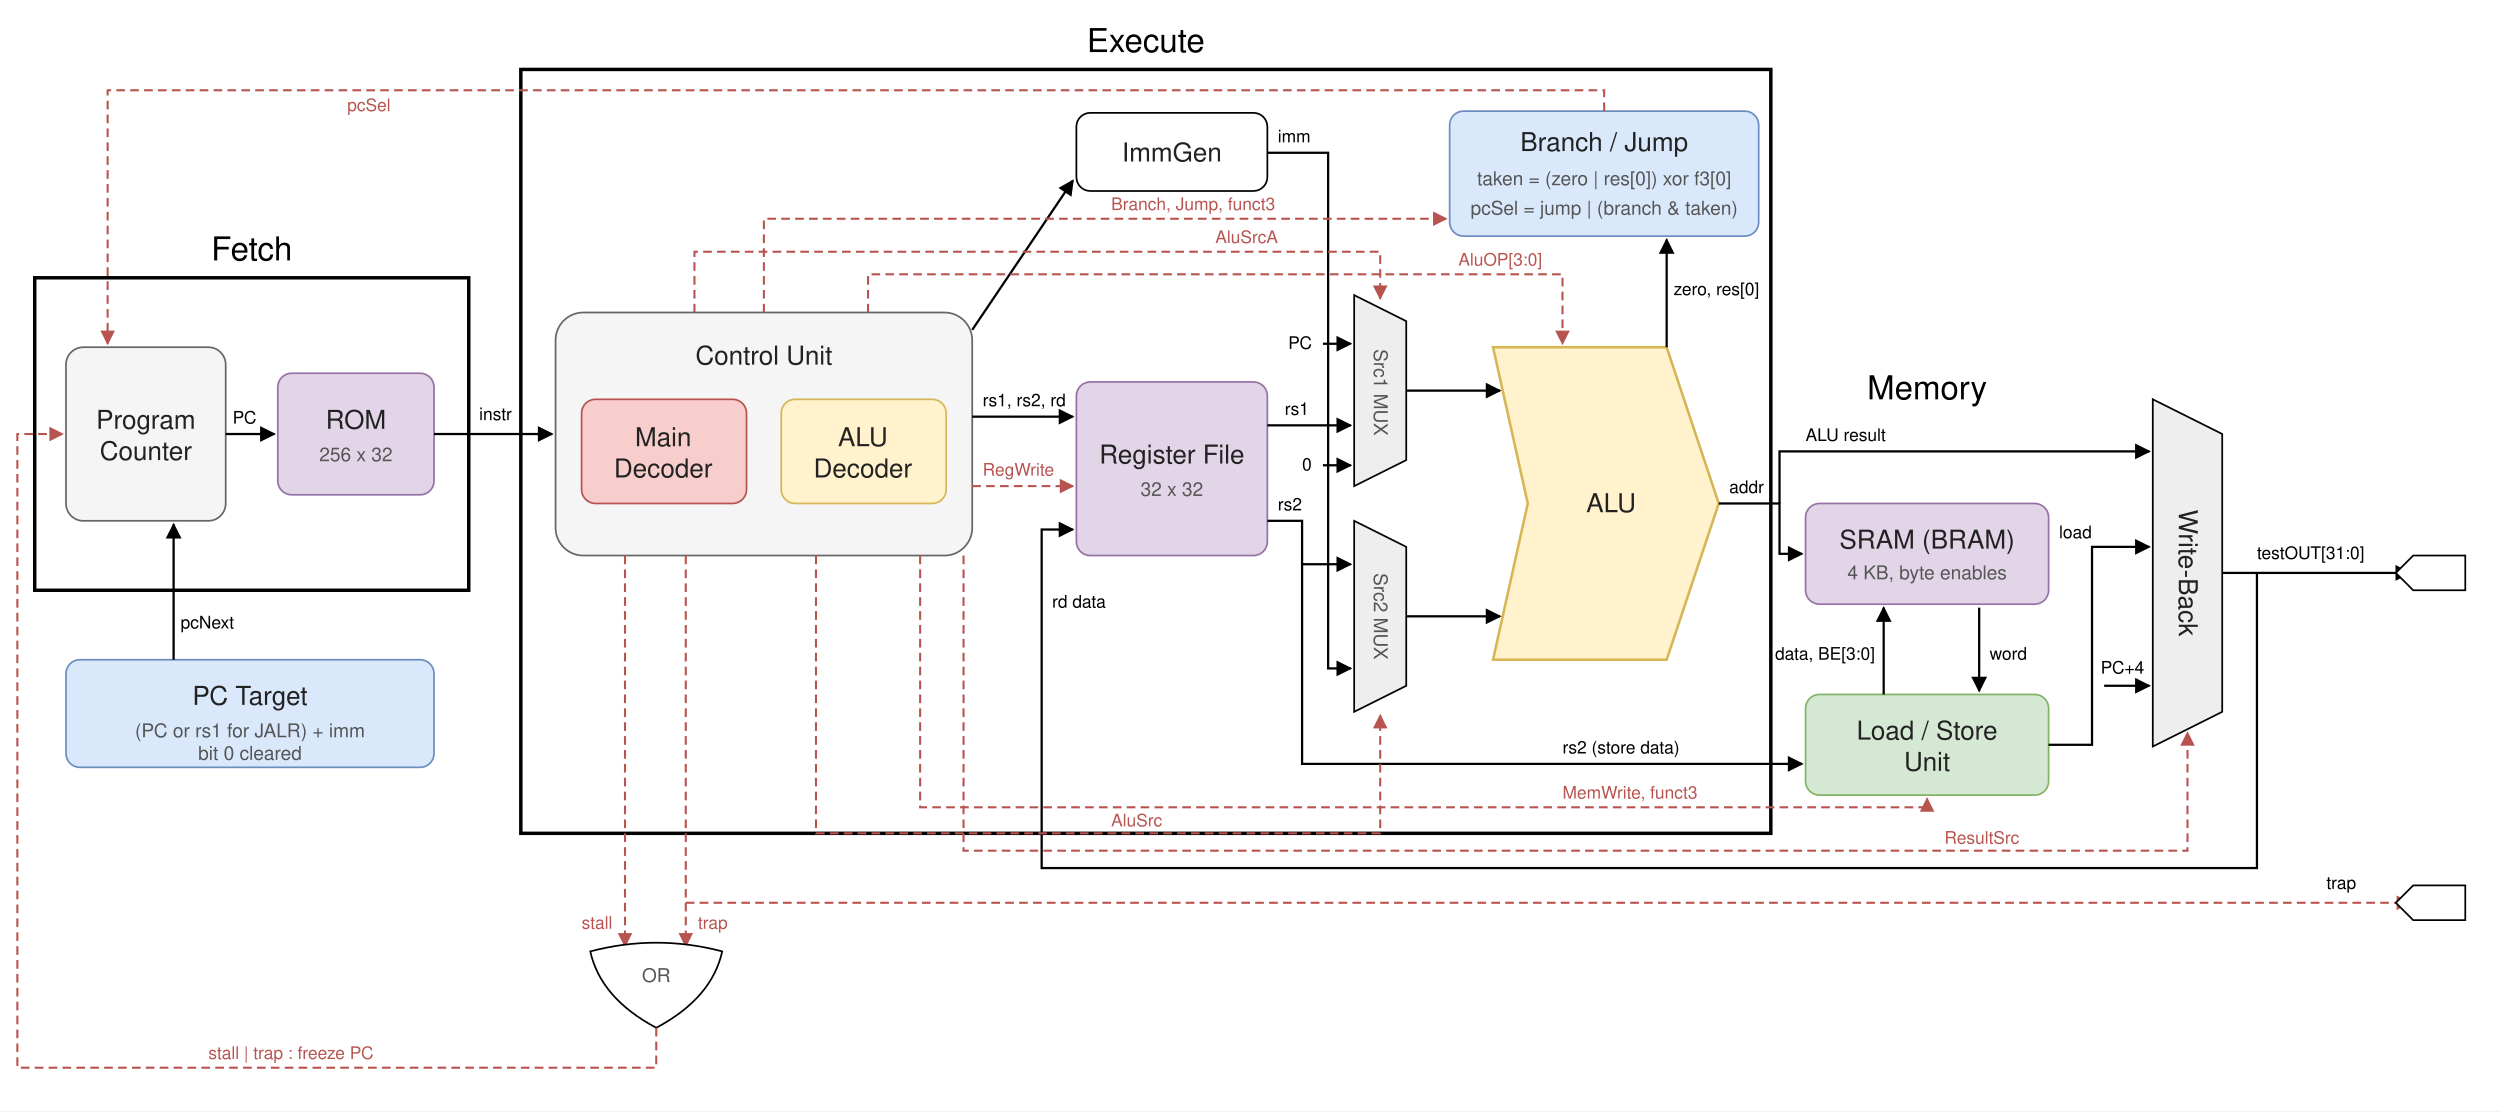
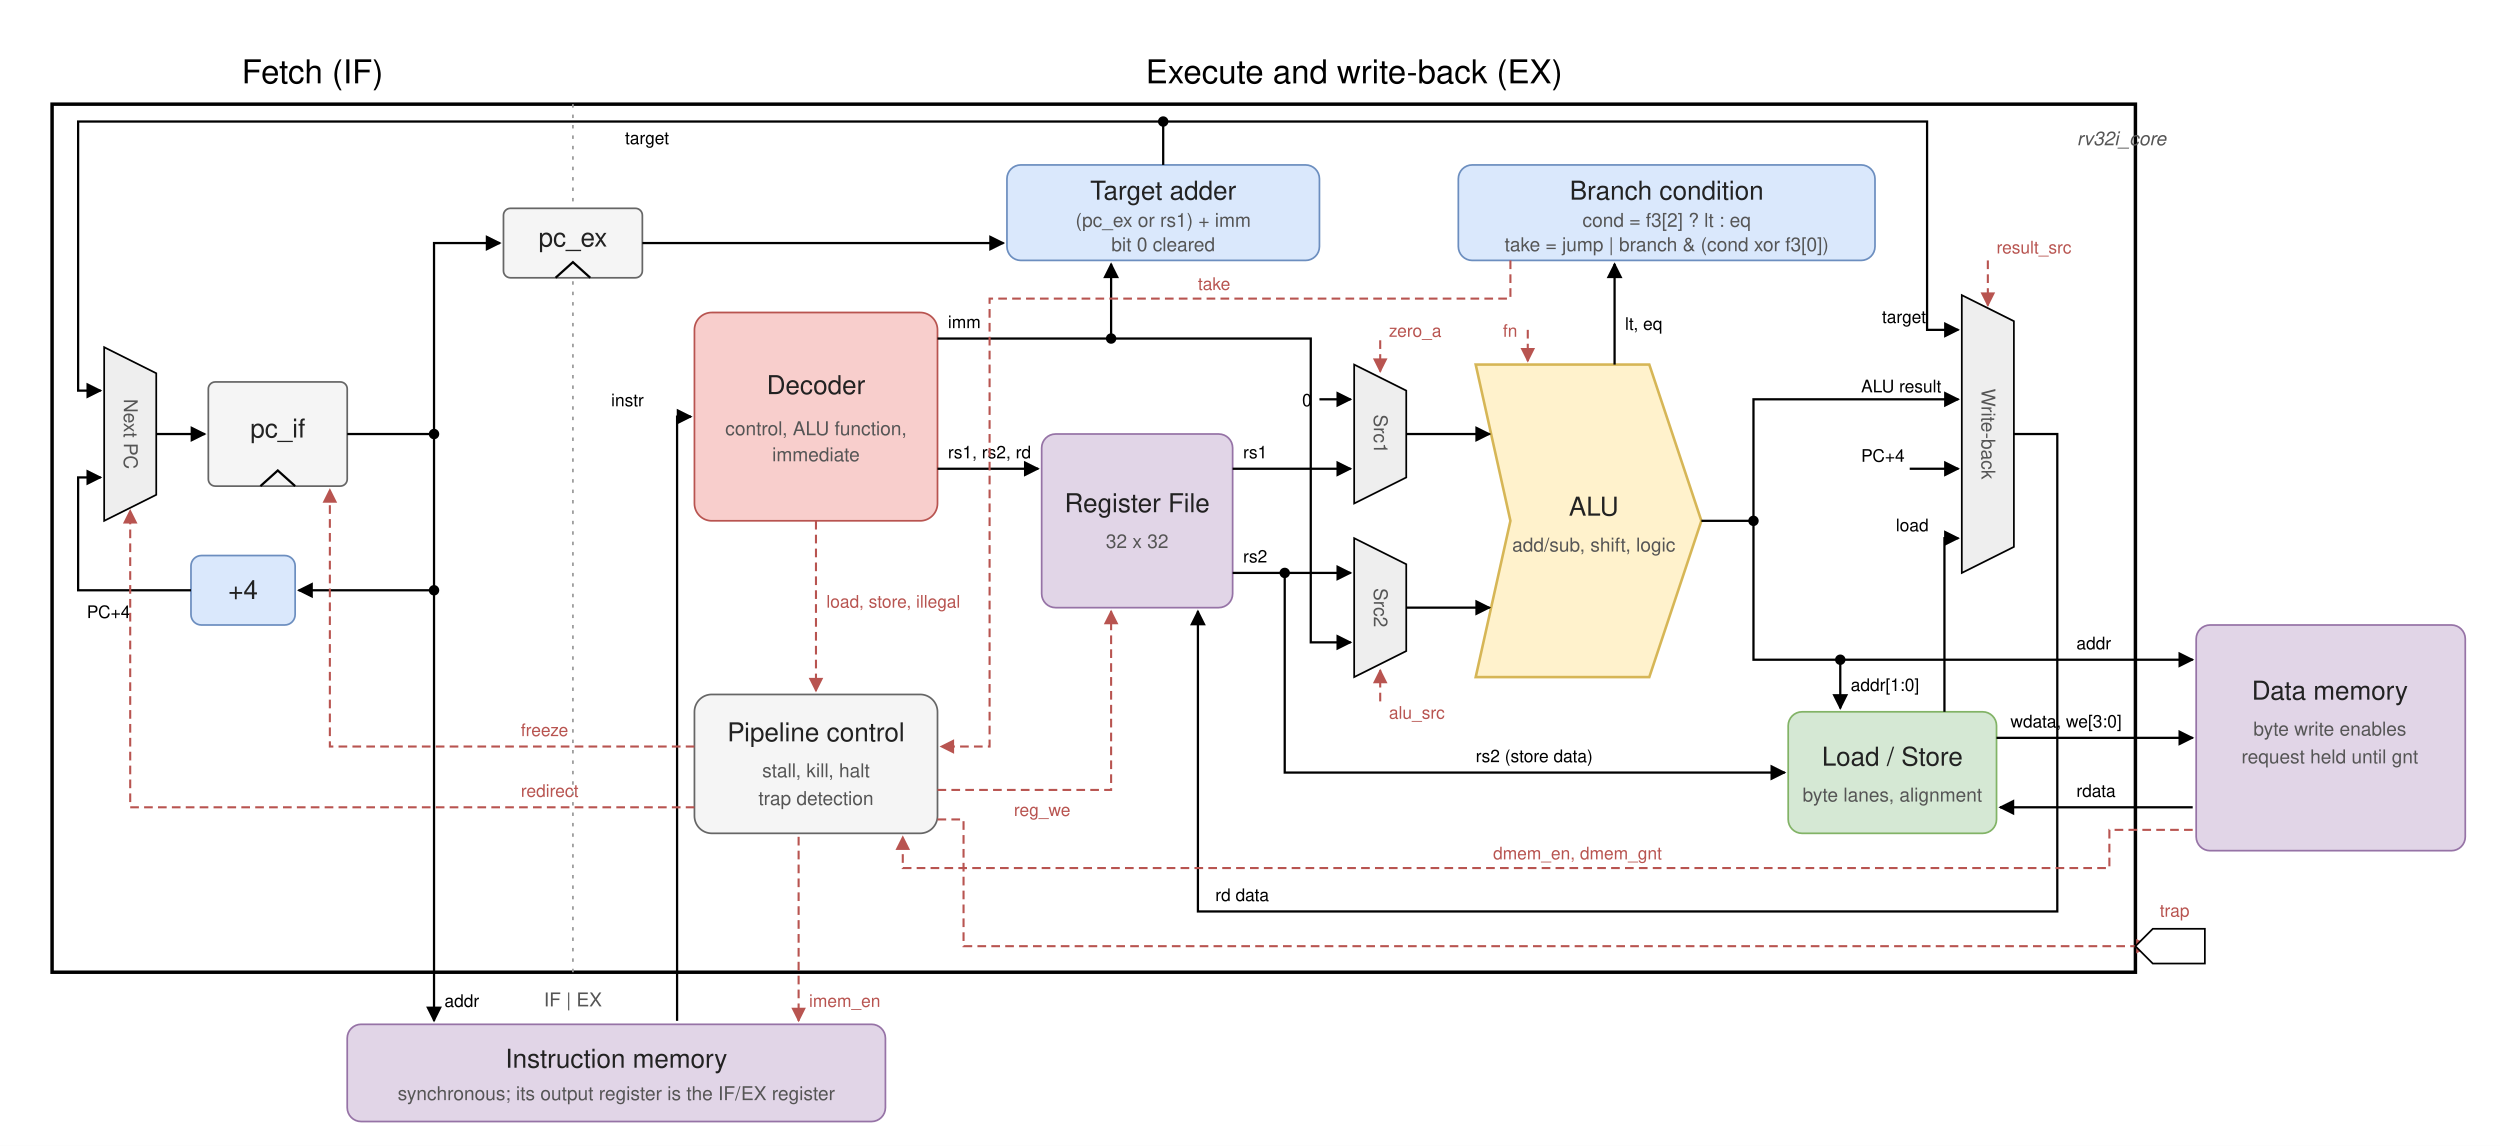
- <svg xmlns="http://www.w3.org/2000/svg" width="1440" height="640" viewBox="0 0 1440 640" font-family="Helvetica, Arial, DejaVu Sans, sans-serif">
+ <svg xmlns="http://www.w3.org/2000/svg" width="1440" height="660" viewBox="0 0 1440 660" font-family="Helvetica, Arial, DejaVu Sans, sans-serif">
  <defs>
    <marker id="a" viewBox="0 0 10 10" refX="9" refY="5" markerWidth="7" markerHeight="7" orient="auto-start-reverse">
      <path d="M0,0 L10,5 L0,10 z" fill="#000" />
    </marker>
    <marker id="r" viewBox="0 0 10 10" refX="9" refY="5" markerWidth="7" markerHeight="7" orient="auto-start-reverse">
      <path d="M0,0 L10,5 L0,10 z" fill="#b85450" />
    </marker>
    <style>
      .d { fill: none; stroke: #000; stroke-width: 1.3; }
      .c { fill: none; stroke: #b85450; stroke-width: 1.2; stroke-dasharray: 5 3; }
+       .b { fill: none; stroke: #999; stroke-width: 1; stroke-dasharray: 2 4; }
      .t { font-size: 15px; text-anchor: middle; dominant-baseline: middle; fill: #222; }
      .s { font-size: 11px; text-anchor: middle; dominant-baseline: middle; fill: #555; }
      .l { font-size: 10px; fill: #000; }
      .lc { font-size: 10px; fill: #b85450; }
      .h { font-size: 19px; text-anchor: middle; fill: #000; }
    </style>
  </defs>
-   <rect width="1440" height="640" fill="#fff" />
-   <rect x="20" y="160" width="250" height="180" fill="none" stroke="#000" stroke-width="2" />
-   <text class="h" x="145" y="150">Fetch</text>
-   <rect x="300" y="40" width="720" height="440" fill="none" stroke="#000" stroke-width="2" />
-   <text class="h" x="660" y="30">Execute</text>
-   <text class="h" x="1110" y="230">Memory</text>
-   <rect x="38" y="200" width="92" height="100" rx="10" fill="#f5f5f5" stroke="#666" />
-   <text class="t" x="84" y="242">Program</text>
-   <text class="t" x="84" y="260">Counter</text>
-   <rect x="160" y="215" width="90" height="70" rx="8" fill="#e1d5e7" stroke="#9673a6" />
-   <text class="t" x="205" y="242">ROM</text>
-   <text class="s" x="205" y="262">256 x 32</text>
-   <path class="d" d="M130,250 H158" marker-end="url(#a)" />
-   <text class="l" x="134" y="244">PC</text>
-   <rect x="38" y="380" width="212" height="62" rx="8" fill="#dae8fc" stroke="#6c8ebf" />
-   <text class="t" x="144" y="401">PC Target</text>
-   <text class="s" x="144" y="421">(PC or rs1 for JALR) + imm</text>
-   <text class="s" x="144" y="434">bit 0 cleared</text>
-   <path class="d" d="M100,380 V302" marker-end="url(#a)" />
-   <text class="l" x="104" y="362">pcNext</text>
-   <path class="d" d="M250,250 H318" marker-end="url(#a)" />
-   <text class="l" x="276" y="242">instr</text>
-   <rect x="320" y="180" width="240" height="140" rx="16" fill="#f5f5f5" stroke="#666" />
-   <text class="t" x="440" y="205">Control Unit</text>
-   <rect x="335" y="230" width="95" height="60" rx="8" fill="#f8cecc" stroke="#b85450" />
-   <text class="t" x="382" y="252">Main</text>
-   <text class="t" x="382" y="270">Decoder</text>
-   <rect x="450" y="230" width="95" height="60" rx="8" fill="#fff2cc" stroke="#d6b656" />
-   <text class="t" x="497" y="252">ALU</text>
-   <text class="t" x="497" y="270">Decoder</text>
-   <rect x="620" y="65" width="110" height="45" rx="8" fill="#fff" stroke="#000" />
-   <text class="t" x="675" y="88">ImmGen</text>
-   <path class="d" d="M560,190 L618,104" marker-end="url(#a)" />
-   <rect x="620" y="220" width="110" height="100" rx="8" fill="#e1d5e7" stroke="#9673a6" />
-   <text class="t" x="675" y="262">Register File</text>
-   <text class="s" x="675" y="282">32 x 32</text>
-   <path class="d" d="M560,240 H618" marker-end="url(#a)" />
-   <text class="l" x="566" y="234">rs1, rs2, rd</text>
-   <path d="M780,170 L810,185 L810,265 L780,280 Z" fill="#eee" stroke="#000" />
-   <text class="s" x="795" y="226" transform="rotate(90 795 226)">Src1 MUX</text>
-   <path class="d" d="M730,245 H778" marker-end="url(#a)" />
-   <text class="l" x="740" y="239">rs1</text>
-   <path class="d" d="M762,198 H778" marker-end="url(#a)" />
-   <text class="l" x="742" y="201">PC</text>
-   <path class="d" d="M762,268 H778" marker-end="url(#a)" />
-   <text class="l" x="750" y="271">0</text>
-   <path d="M780,300 L810,315 L810,395 L780,410 Z" fill="#eee" stroke="#000" />
-   <text class="s" x="795" y="355" transform="rotate(90 795 355)">Src2 MUX</text>
-   <path class="d" d="M730,300 H750 V325 H778" marker-end="url(#a)" />
-   <text class="l" x="736" y="294">rs2</text>
-   <path class="d" d="M730,88 H765 V385 H778" marker-end="url(#a)" />
-   <text class="l" x="736" y="82">imm</text>
-   <path d="M860,200 L960,200 L990,290 L960,380 L860,380 L880,290 Z" fill="#fff2cc" stroke="#d6b656" stroke-width="1.5" />
-   <text class="t" x="928" y="290">ALU</text>
-   <path class="d" d="M810,225 H864" marker-end="url(#a)" />
-   <path class="d" d="M810,355 H864" marker-end="url(#a)" />
-   <rect x="835" y="64" width="178" height="72" rx="8" fill="#dae8fc" stroke="#6c8ebf" />
-   <text class="t" x="924" y="82">Branch / Jump</text>
-   <text class="s" x="924" y="103" font-size="10">taken = (zero | res[0]) xor f3[0]</text>
-   <text class="s" x="924" y="120" font-size="10">pcSel = jump | (branch &amp; taken)</text>
-   <path class="d" d="M960,200 V138" marker-end="url(#a)" />
-   <text class="l" x="964" y="170">zero, res[0]</text>
-   <rect x="1040" y="290" width="140" height="58" rx="8" fill="#e1d5e7" stroke="#9673a6" />
-   <text class="t" x="1110" y="311">SRAM (BRAM)</text>
-   <text class="s" x="1110" y="330">4 KB, byte enables</text>
-   <rect x="1040" y="400" width="140" height="58" rx="8" fill="#d5e8d4" stroke="#82b366" />
-   <text class="t" x="1110" y="421">Load / Store</text>
-   <text class="t" x="1110" y="439">Unit</text>
-   <path class="d" d="M1085,400 V350" marker-end="url(#a)" />
-   <text class="l" x="1080" y="380" text-anchor="end">data, BE[3:0]</text>
-   <path class="d" d="M1140,350 V398" marker-end="url(#a)" />
-   <text class="l" x="1146" y="380">word</text>
-   <path class="d" d="M990,290 H1025 V319 H1038" marker-end="url(#a)" />
-   <text class="l" x="996" y="284">addr</text>
-   <path class="d" d="M1025,290 V260 H1238" marker-end="url(#a)" />
-   <text class="l" x="1040" y="254">ALU result</text>
-   <path class="d" d="M750,325 V440 H1038" marker-end="url(#a)" />
-   <text class="l" x="900" y="434">rs2 (store data)</text>
-   <path class="d" d="M1180,429 H1205 V315 H1238" marker-end="url(#a)" />
-   <text class="l" x="1186" y="310">load</text>
-   <path d="M1240,230 L1280,250 L1280,410 L1240,430 Z" fill="#eee" stroke="#000" />
-   <text class="t" x="1260" y="330" transform="rotate(90 1260 330)">Write-Back</text>
-   <path class="d" d="M1212,395 H1238" marker-end="url(#a)" />
-   <text class="l" x="1210" y="388">PC+4</text>
-   <path class="d" d="M1280,330 H1388" marker-end="url(#a)" />
-   <path d="M1390,320 H1420 V340 H1390 L1380,330 Z" fill="#fff" stroke="#000" />
-   <text class="l" x="1300" y="322">testOUT[31:0]</text>
-   <path class="d" d="M1300,330 V500 H600 V305 H618" marker-end="url(#a)" />
-   <text class="l" x="606" y="350">rd data</text>
-   <path class="c" d="M400,180 V145 H795 V172" marker-end="url(#r)" />
-   <text class="lc" x="700" y="140">AluSrcA</text>
-   <path class="c" d="M500,180 V158 H900 V198" marker-end="url(#r)" />
-   <text class="lc" x="840" y="153">AluOP[3:0]</text>
-   <path class="c" d="M440,180 V126 H833" marker-end="url(#r)" />
-   <text class="lc" x="640" y="121">Branch, Jump, funct3</text>
-   <path class="c" d="M560,280 H618" marker-end="url(#r)" />
-   <text class="lc" x="566" y="274">RegWrite</text>
-   <path class="c" d="M470,320 V480 H795 V412" marker-end="url(#r)" />
-   <text class="lc" x="640" y="476">AluSrc</text>
-   <path class="c" d="M530,320 V465 H1110 V460" marker-end="url(#r)" />
-   <text class="lc" x="900" y="460">MemWrite, funct3</text>
-   <path class="c" d="M924,64 V52 H62 V198" marker-end="url(#r)" />
-   <text class="lc" x="200" y="64">pcSel</text>
-   <path class="c" d="M555,320 V490 H1260 V422" marker-end="url(#r)" />
-   <text class="lc" x="1120" y="486">ResultSrc</text>
-   <path class="c" d="M360,320 V545" marker-end="url(#r)" />
-   <text class="lc" x="335" y="535">stall</text>
-   <path class="c" d="M395,320 V545" marker-end="url(#r)" />
-   <text class="lc" x="402" y="535">trap</text>
-   <path d="M340,548 Q378,538 416,548 Q410,575 378,592 Q346,575 340,548 Z" fill="#fff" stroke="#000" />
-   <text class="s" x="378" y="562">OR</text>
-   <path class="c" d="M378,592 V615 H10 V250 H36" marker-end="url(#r)" />
-   <text class="lc" x="120" y="610">stall | trap : freeze PC</text>
-   <path class="c" d="M395,520 H1388" marker-end="url(#r)" />
-   <path d="M1390,510 H1420 V530 H1390 L1380,520 Z" fill="#fff" stroke="#000" />
-   <text class="l" x="1340" y="512">trap</text>
+   <rect width="1440" height="660" fill="#fff" />
+   <rect x="30" y="60" width="1200" height="500" fill="none" stroke="#000" stroke-width="2" />
+   <text class="h" x="180" y="48">Fetch (IF)</text>
+   <text class="h" x="780" y="48">Execute and write-back (EX)</text>
+   <text class="s" x="1222" y="80" text-anchor="end" font-style="italic">rv32i_core</text>
+   <path class="b" d="M330,60 V560" />
+   <text class="s" x="330" y="576">IF | EX</text>
+   <path d="M60,200 L90,215 L90,285 L60,300 Z" fill="#eee" stroke="#000" />
+   <text class="s" x="75" y="250" transform="rotate(90 75 250)">Next PC</text>
+   <path class="d" d="M90,250 H118" marker-end="url(#a)" />
+   <rect x="120" y="220" width="80" height="60" rx="4" fill="#f5f5f5" stroke="#666" />
+   <text class="t" x="160" y="247">pc_if</text>
+   <path class="d" d="M150,280 L160,271 L170,280" />
+   <path class="d" d="M200,250 H250" />
+   <circle cx="250" cy="250" r="3" />
+   <rect x="110" y="320" width="60" height="40" rx="6" fill="#dae8fc" stroke="#6c8ebf" />
+   <text class="t" x="140" y="340">+4</text>
+   <circle cx="250" cy="340" r="3" />
+   <path class="d" d="M250,340 H172" marker-end="url(#a)" />
+   <path class="d" d="M110,340 H45 V275 H58" marker-end="url(#a)" />
+   <text class="l" x="50" y="356">PC+4</text>
+   <path class="d" d="M250,250 V140 H288" marker-end="url(#a)" />
+   <rect x="290" y="120" width="80" height="40" rx="4" fill="#f5f5f5" stroke="#666" />
+   <text class="t" x="330" y="137">pc_ex</text>
+   <path class="d" d="M320,160 L330,151 L340,160" />
+   <path class="d" d="M370,140 H578" marker-end="url(#a)" />
+   <path class="d" d="M250,250 V588" marker-end="url(#a)" />
+   <text class="l" x="256" y="580">addr</text>
+   <rect x="200" y="590" width="310" height="56" rx="8" fill="#e1d5e7" stroke="#9673a6" />
+   <text class="t" x="355" y="610">Instruction memory</text>
+   <text class="s" x="355" y="630">synchronous; its output register is the IF/EX register</text>
+   <path class="d" d="M390,588 V240 H398" marker-end="url(#a)" />
+   <text class="l" x="352" y="234">instr</text>
+   <rect x="400" y="180" width="140" height="120" rx="10" fill="#f8cecc" stroke="#b85450" />
+   <text class="t" x="470" y="222">Decoder</text>
+   <text class="s" x="470" y="247">control, ALU function,</text>
+   <text class="s" x="470" y="262">immediate</text>
+   <rect x="600" y="250" width="110" height="100" rx="8" fill="#e1d5e7" stroke="#9673a6" />
+   <text class="t" x="655" y="290">Register File</text>
+   <text class="s" x="655" y="312">32 x 32</text>
+   <path class="d" d="M540,270 H598" marker-end="url(#a)" />
+   <text class="l" x="546" y="264">rs1, rs2, rd</text>
+   <path class="d" d="M540,195 H755 V370 H778" marker-end="url(#a)" />
+   <text class="l" x="546" y="189">imm</text>
+   <circle cx="640" cy="195" r="3" />
+   <path class="d" d="M640,195 V152" marker-end="url(#a)" />
+   <rect x="580" y="95" width="180" height="55" rx="8" fill="#dae8fc" stroke="#6c8ebf" />
+   <text class="t" x="670" y="110">Target adder</text>
+   <text class="s" x="670" y="127">(pc_ex or rs1) + imm</text>
+   <text class="s" x="670" y="141">bit 0 cleared</text>
+   <path class="d" d="M670,95 V70" />
+   <circle cx="670" cy="70" r="3" />
+   <path class="d" d="M670,70 H45 V225 H58" marker-end="url(#a)" />
+   <text class="l" x="360" y="83">target</text>
+   <path class="d" d="M670,70 H1110 V190 H1128" marker-end="url(#a)" />
+   <path d="M780,210 L810,225 L810,275 L780,290 Z" fill="#eee" stroke="#000" />
+   <text class="s" x="795" y="250" transform="rotate(90 795 250)">Src1</text>
+   <path class="d" d="M710,270 H778" marker-end="url(#a)" />
+   <text class="l" x="716" y="264">rs1</text>
+   <path class="d" d="M760,230 H778" marker-end="url(#a)" />
+   <text class="l" x="750" y="234">0</text>
+   <path class="c" d="M795,196 V214" marker-end="url(#r)" />
+   <text class="lc" x="800" y="194">zero_a</text>
+   <path d="M780,310 L810,325 L810,375 L780,390 Z" fill="#eee" stroke="#000" />
+   <text class="s" x="795" y="350" transform="rotate(90 795 350)">Src2</text>
+   <path class="d" d="M710,330 H778" marker-end="url(#a)" />
+   <text class="l" x="716" y="324">rs2</text>
+   <path class="c" d="M795,404 V386" marker-end="url(#r)" />
+   <text class="lc" x="800" y="414">alu_src</text>
+   <path d="M850,210 L950,210 L980,300 L950,390 L850,390 L870,300 Z" fill="#fff2cc" stroke="#d6b656" stroke-width="1.5" />
+   <text class="t" x="918" y="292">ALU</text>
+   <text class="s" x="918" y="314">add/sub, shift, logic</text>
+   <path class="d" d="M810,250 H858" marker-end="url(#a)" />
+   <path class="d" d="M810,350 H858" marker-end="url(#a)" />
+   <path class="c" d="M880,190 V208" marker-end="url(#r)" />
+   <text class="lc" x="874" y="194" text-anchor="end">fn</text>
+   <rect x="840" y="95" width="240" height="55" rx="8" fill="#dae8fc" stroke="#6c8ebf" />
+   <text class="t" x="960" y="110">Branch condition</text>
+   <text class="s" x="960" y="127">cond = f3[2] ? lt : eq</text>
+   <text class="s" x="960" y="141">take = jump | branch &amp; (cond xor f3[0])</text>
+   <path class="d" d="M930,210 V152" marker-end="url(#a)" />
+   <text class="l" x="936" y="190">lt, eq</text>
+   <path class="c" d="M870,150 V172 H570 V430 H542" marker-end="url(#r)" />
+   <text class="lc" x="690" y="167">take</text>
+   <path class="d" d="M980,300 H1010 V230 H1128" marker-end="url(#a)" />
+   <circle cx="1010" cy="300" r="3" />
+   <path class="d" d="M1010,300 V380 H1263" marker-end="url(#a)" />
+   <text class="l" x="1196" y="374">addr</text>
+   <circle cx="1060" cy="380" r="3" />
+   <path class="d" d="M1060,380 V408" marker-end="url(#a)" />
+   <text class="l" x="1066" y="398">addr[1:0]</text>
+   <rect x="1030" y="410" width="120" height="70" rx="8" fill="#d5e8d4" stroke="#82b366" />
+   <text class="t" x="1090" y="436">Load / Store</text>
+   <text class="s" x="1090" y="458">byte lanes, alignment</text>
+   <circle cx="740" cy="330" r="3" />
+   <path class="d" d="M740,330 V445 H1028" marker-end="url(#a)" />
+   <text class="l" x="850" y="439">rs2 (store data)</text>
+   <path class="d" d="M1150,425 H1263" marker-end="url(#a)" />
+   <text class="l" x="1158" y="419">wdata, we[3:0]</text>
+   <path class="d" d="M1263,465 H1152" marker-end="url(#a)" />
+   <text class="l" x="1196" y="459">rdata</text>
+   <path class="d" d="M1120,410 V310 H1128" marker-end="url(#a)" />
+   <path d="M1130,170 L1160,185 L1160,315 L1130,330 Z" fill="#eee" stroke="#000" />
+   <text class="s" x="1145" y="250" transform="rotate(90 1145 250)">Write-back</text>
+   <text class="l" x="1084" y="186">target</text>
+   <text class="l" x="1072" y="226">ALU result</text>
+   <path class="d" d="M1100,270 H1128" marker-end="url(#a)" />
+   <text class="l" x="1072" y="266">PC+4</text>
+   <text class="l" x="1092" y="306">load</text>
+   <path class="c" d="M1145,150 V176" marker-end="url(#r)" />
+   <text class="lc" x="1150" y="146">result_src</text>
+   <path class="d" d="M1160,250 H1185 V525 H690 V352" marker-end="url(#a)" />
+   <text class="l" x="700" y="519">rd data</text>
+   <rect x="400" y="400" width="140" height="80" rx="10" fill="#f5f5f5" stroke="#666" />
+   <text class="t" x="470" y="422">Pipeline control</text>
+   <text class="s" x="470" y="444">stall, kill, halt</text>
+   <text class="s" x="470" y="460">trap detection</text>
+   <path class="c" d="M470,300 V398" marker-end="url(#r)" />
+   <text class="lc" x="476" y="350">load, store, illegal</text>
+   <path class="c" d="M400,430 H190 V282" marker-end="url(#r)" />
+   <text class="lc" x="300" y="424">freeze</text>
+   <path class="c" d="M400,465 H75 V294" marker-end="url(#r)" />
+   <text class="lc" x="300" y="459">redirect</text>
+   <path class="c" d="M540,455 H640 V352" marker-end="url(#r)" />
+   <text class="lc" x="584" y="470">reg_we</text>
+   <path class="c" d="M460,482 V588" marker-end="url(#r)" />
+   <text class="lc" x="466" y="580">imem_en</text>
+   <path class="c" d="M1263,478 H1215 V500 H520 V482" marker-end="url(#r)" />
+   <text class="lc" x="860" y="495">dmem_en, dmem_gnt</text>
+   <path class="c" d="M540,472 H555 V545 H1238" marker-end="url(#r)" />
+   <path d="M1240,535 H1270 V555 H1240 L1230,545 Z" fill="#fff" stroke="#000" />
+   <text class="lc" x="1244" y="528">trap</text>
+   <rect x="1265" y="360" width="155" height="130" rx="8" fill="#e1d5e7" stroke="#9673a6" />
+   <text class="t" x="1342" y="398">Data memory</text>
+   <text class="s" x="1342" y="420">byte write enables</text>
+   <text class="s" x="1342" y="436">request held until gnt</text>
</svg>
